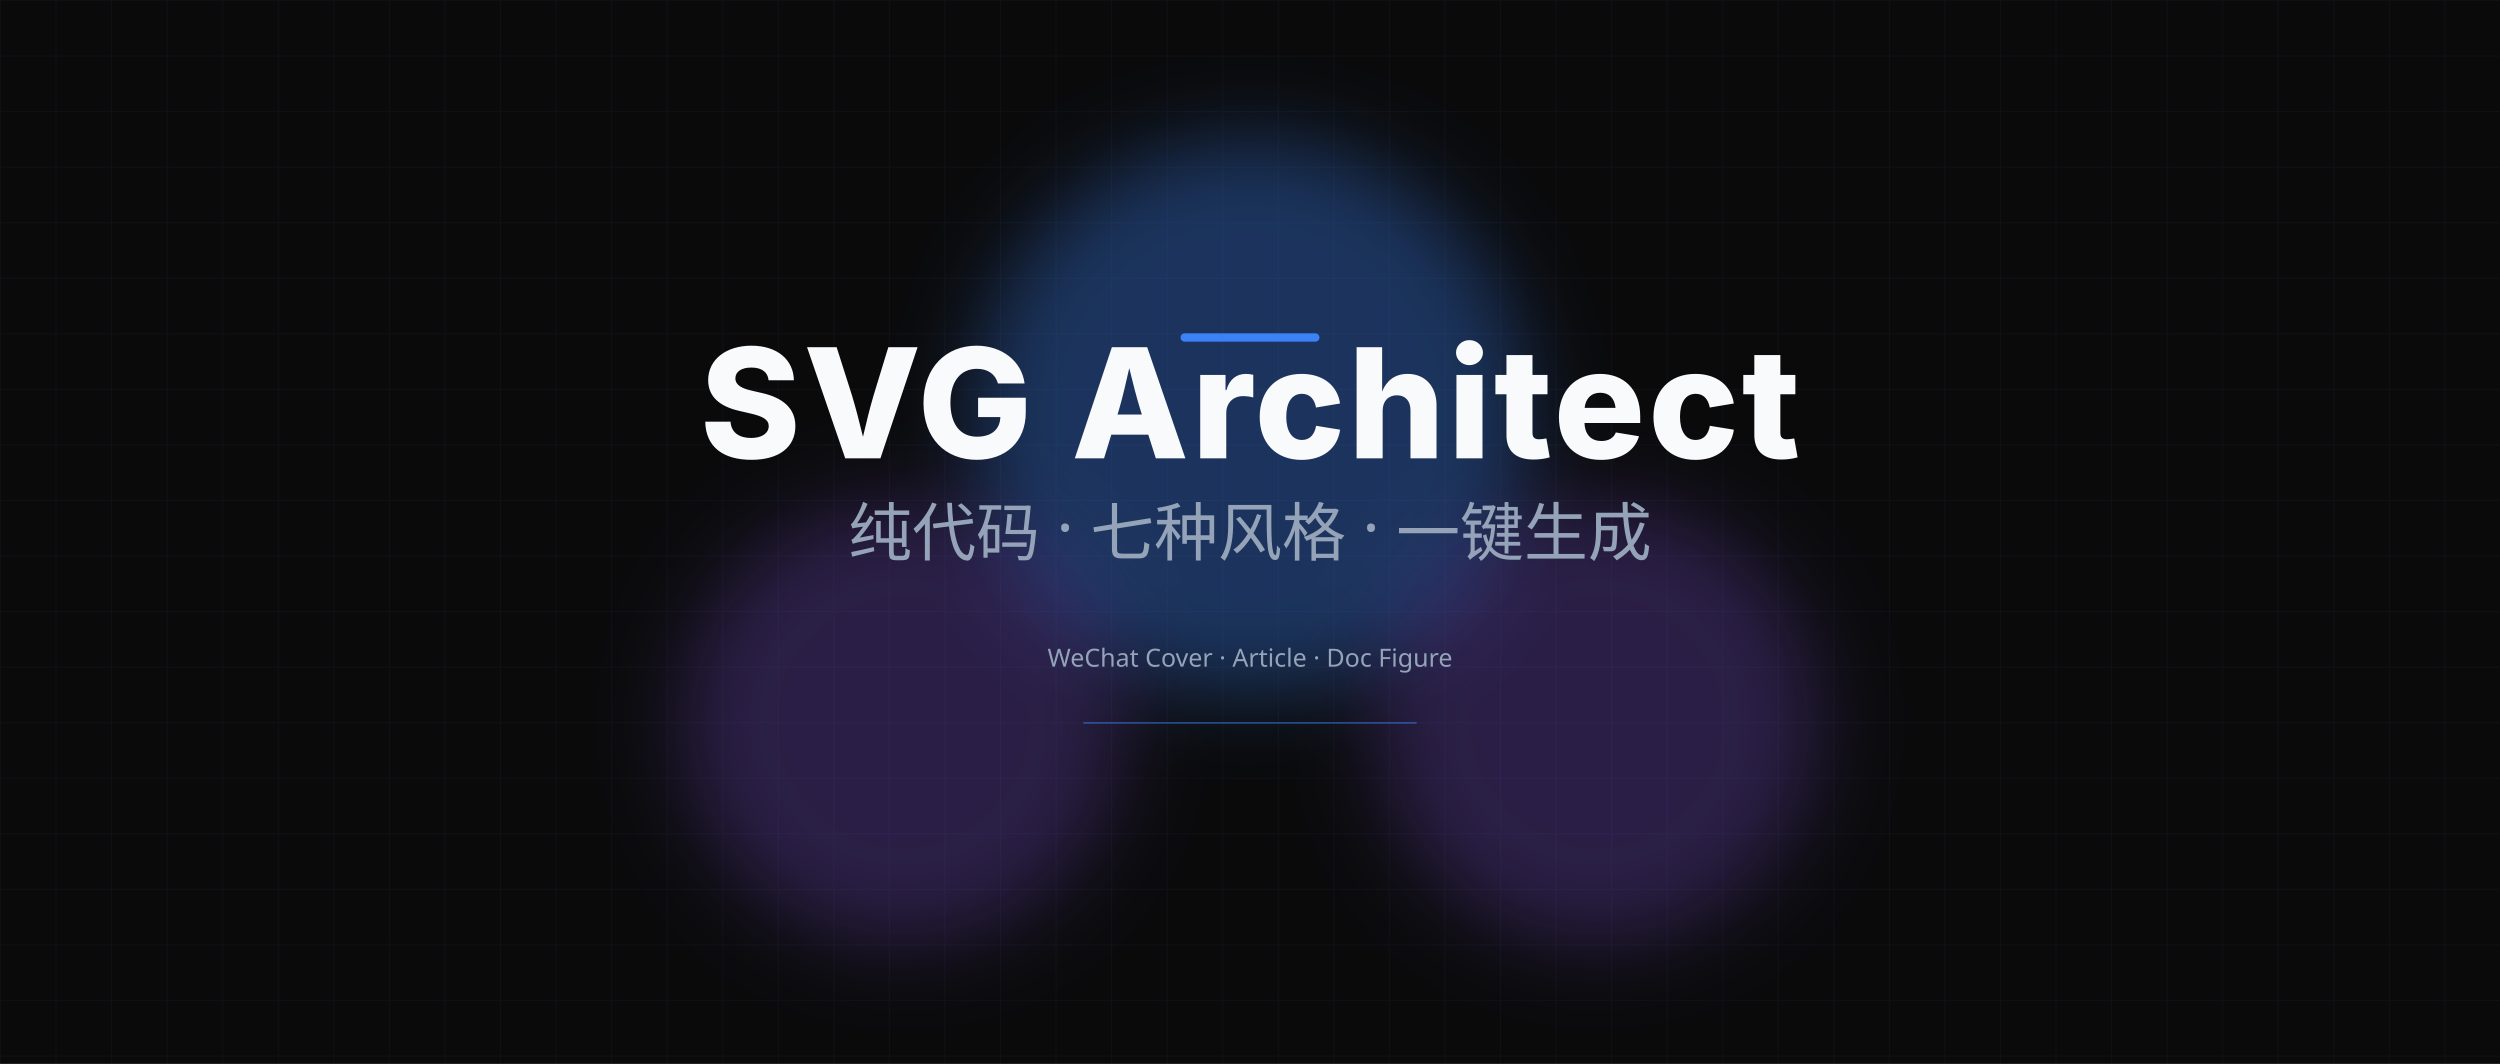
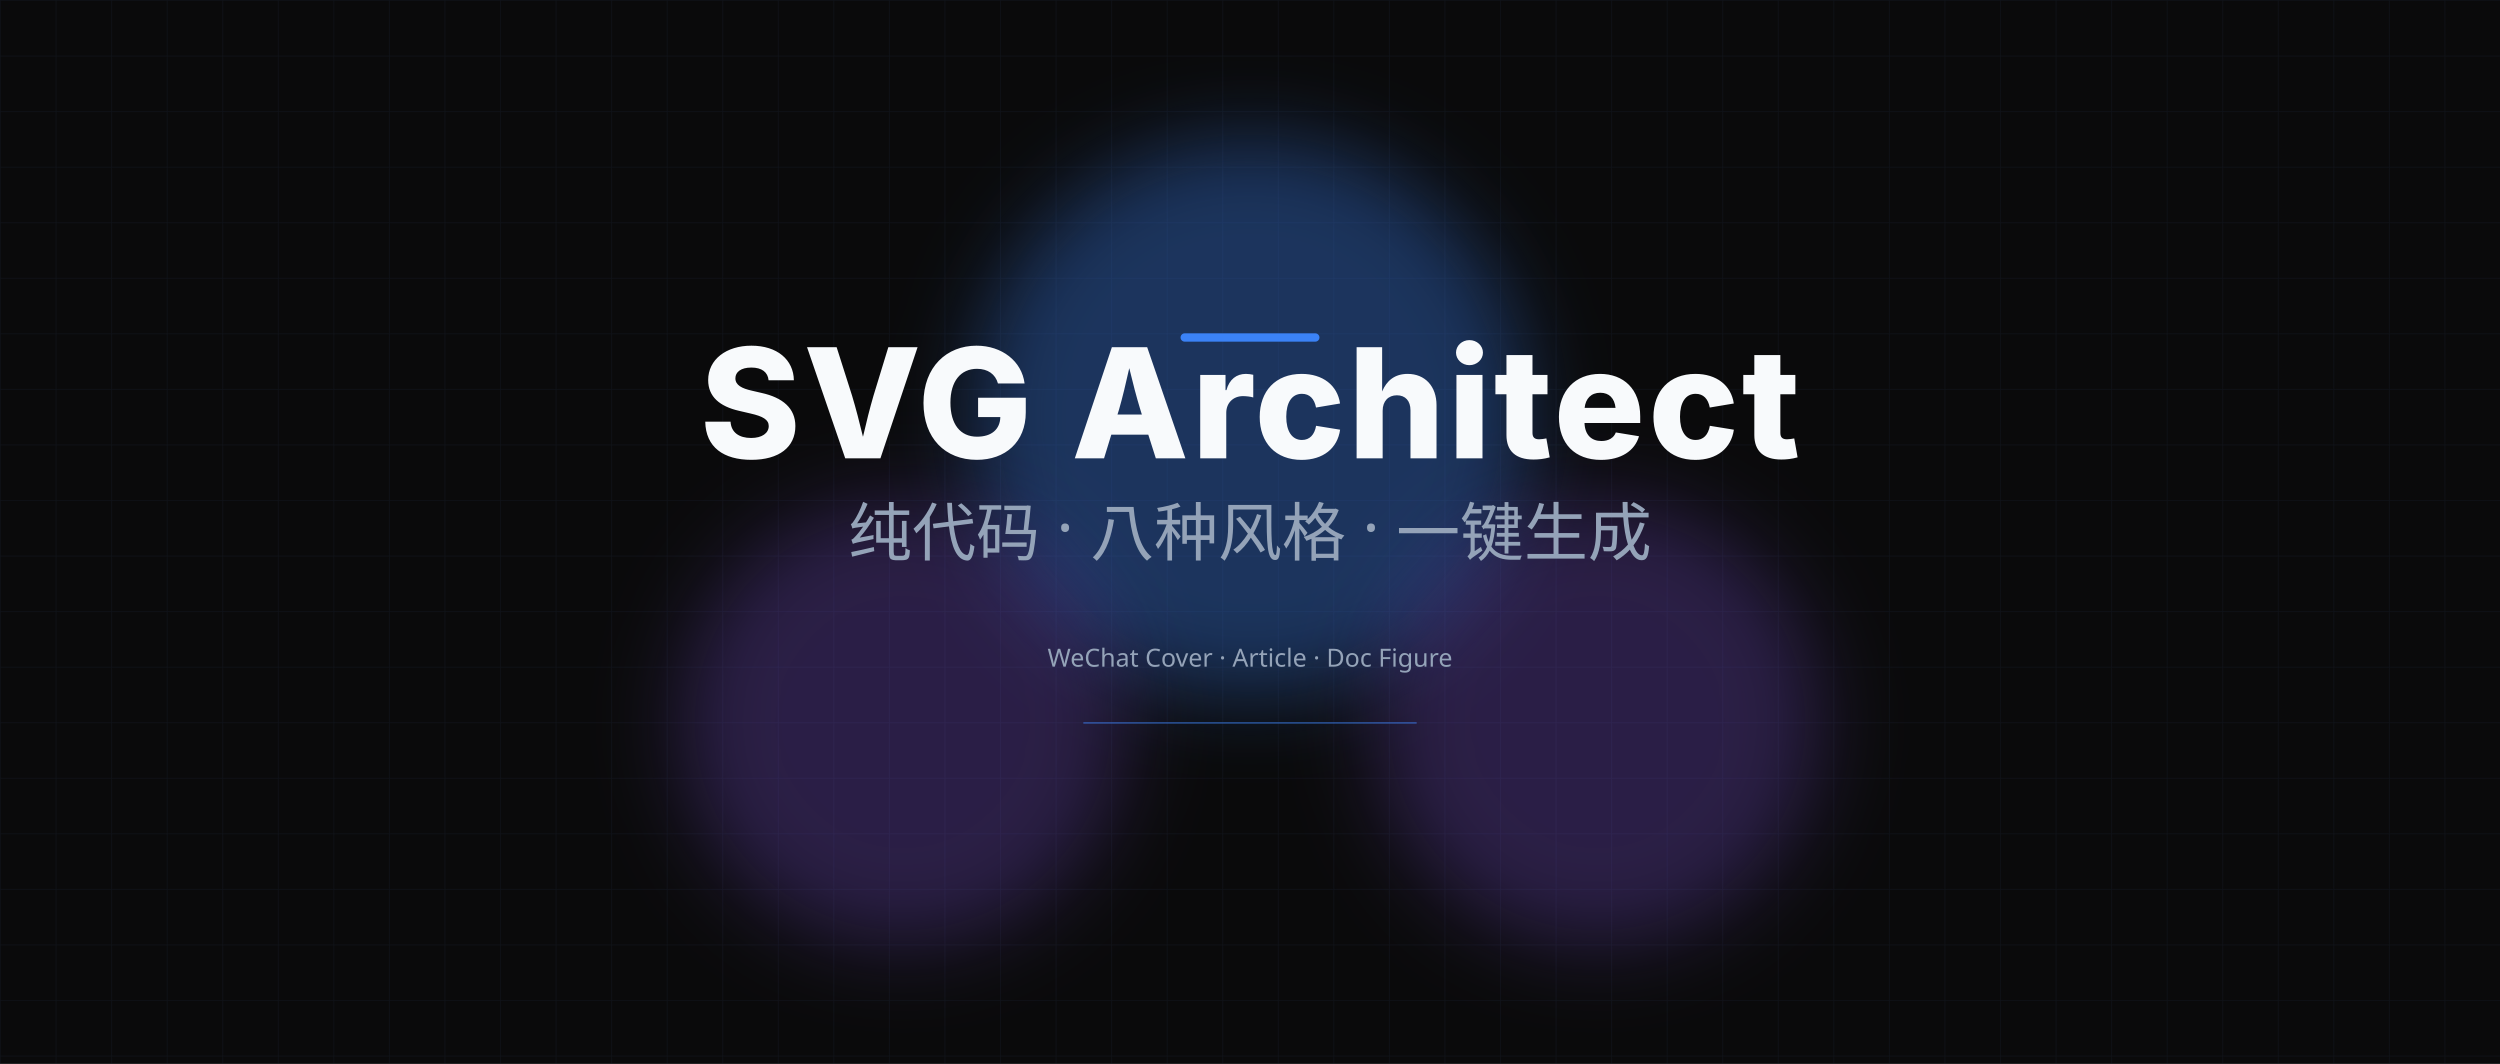
<svg xmlns="http://www.w3.org/2000/svg" width="1800" height="766" viewBox="0 0 1800 766" preserveAspectRatio="xMidYMid meet" role="img" aria-labelledby="svga-cover-title svga-cover-desc" font-family="PingFang SC, Noto Sans SC, Microsoft YaHei, system-ui, sans-serif">
  <defs>
    <pattern id="svga-cover-grid" width="40" height="40" patternUnits="userSpaceOnUse">
      <path d="M 40 0 L 0 0 0 40" fill="none" stroke="#1E293B" stroke-width="1" />
    </pattern>
    <filter id="svga-cover-glow" x="-50%" y="-50%" width="200%" height="200%">
      <feGaussianBlur stdDeviation="30" />
    </filter>
  </defs>
  <rect x="0" y="0" width="1800" height="766" fill="#0A0A0B" />
  <rect x="0" y="0" width="1800" height="766" fill="url(#svga-cover-grid)" opacity="0.3" />
  <circle cx="900" cy="300" r="200" fill="#3B82F6" opacity="0.35" filter="url(#svga-cover-glow)" />
  <circle cx="650" cy="520" r="160" fill="#8B5CF6" opacity="0.25" filter="url(#svga-cover-glow)" />
  <circle cx="1150" cy="520" r="160" fill="#8B5CF6" opacity="0.25" filter="url(#svga-cover-glow)" />
  <rect x="850" y="240" width="100" height="6" rx="3" fill="#3B82F6" />
  <text x="900" y="330" font-family="Inter, PingFang SC, Noto Sans SC, system-ui, sans-serif" font-size="110" font-weight="800" fill="#F8FAFC" text-anchor="middle" letter-spacing="2">SVG Architect</text>
-   <text x="900" y="400" font-size="46" fill="#94A3B8" text-anchor="middle">纯代码 · 七种风格 · 一键生成</text>
+   <text x="900" y="400" font-size="46" fill="#94A3B8" text-anchor="middle">纯代码 · 八种风格 · 一键生成</text>
  <text x="900" y="480" font-size="18" fill="#94A3B8" text-anchor="middle">WeChat Cover · Article · Doc Figure</text>
  <rect x="780" y="520" width="240" height="1" fill="#3B82F6" opacity="0.6" />
</svg>
